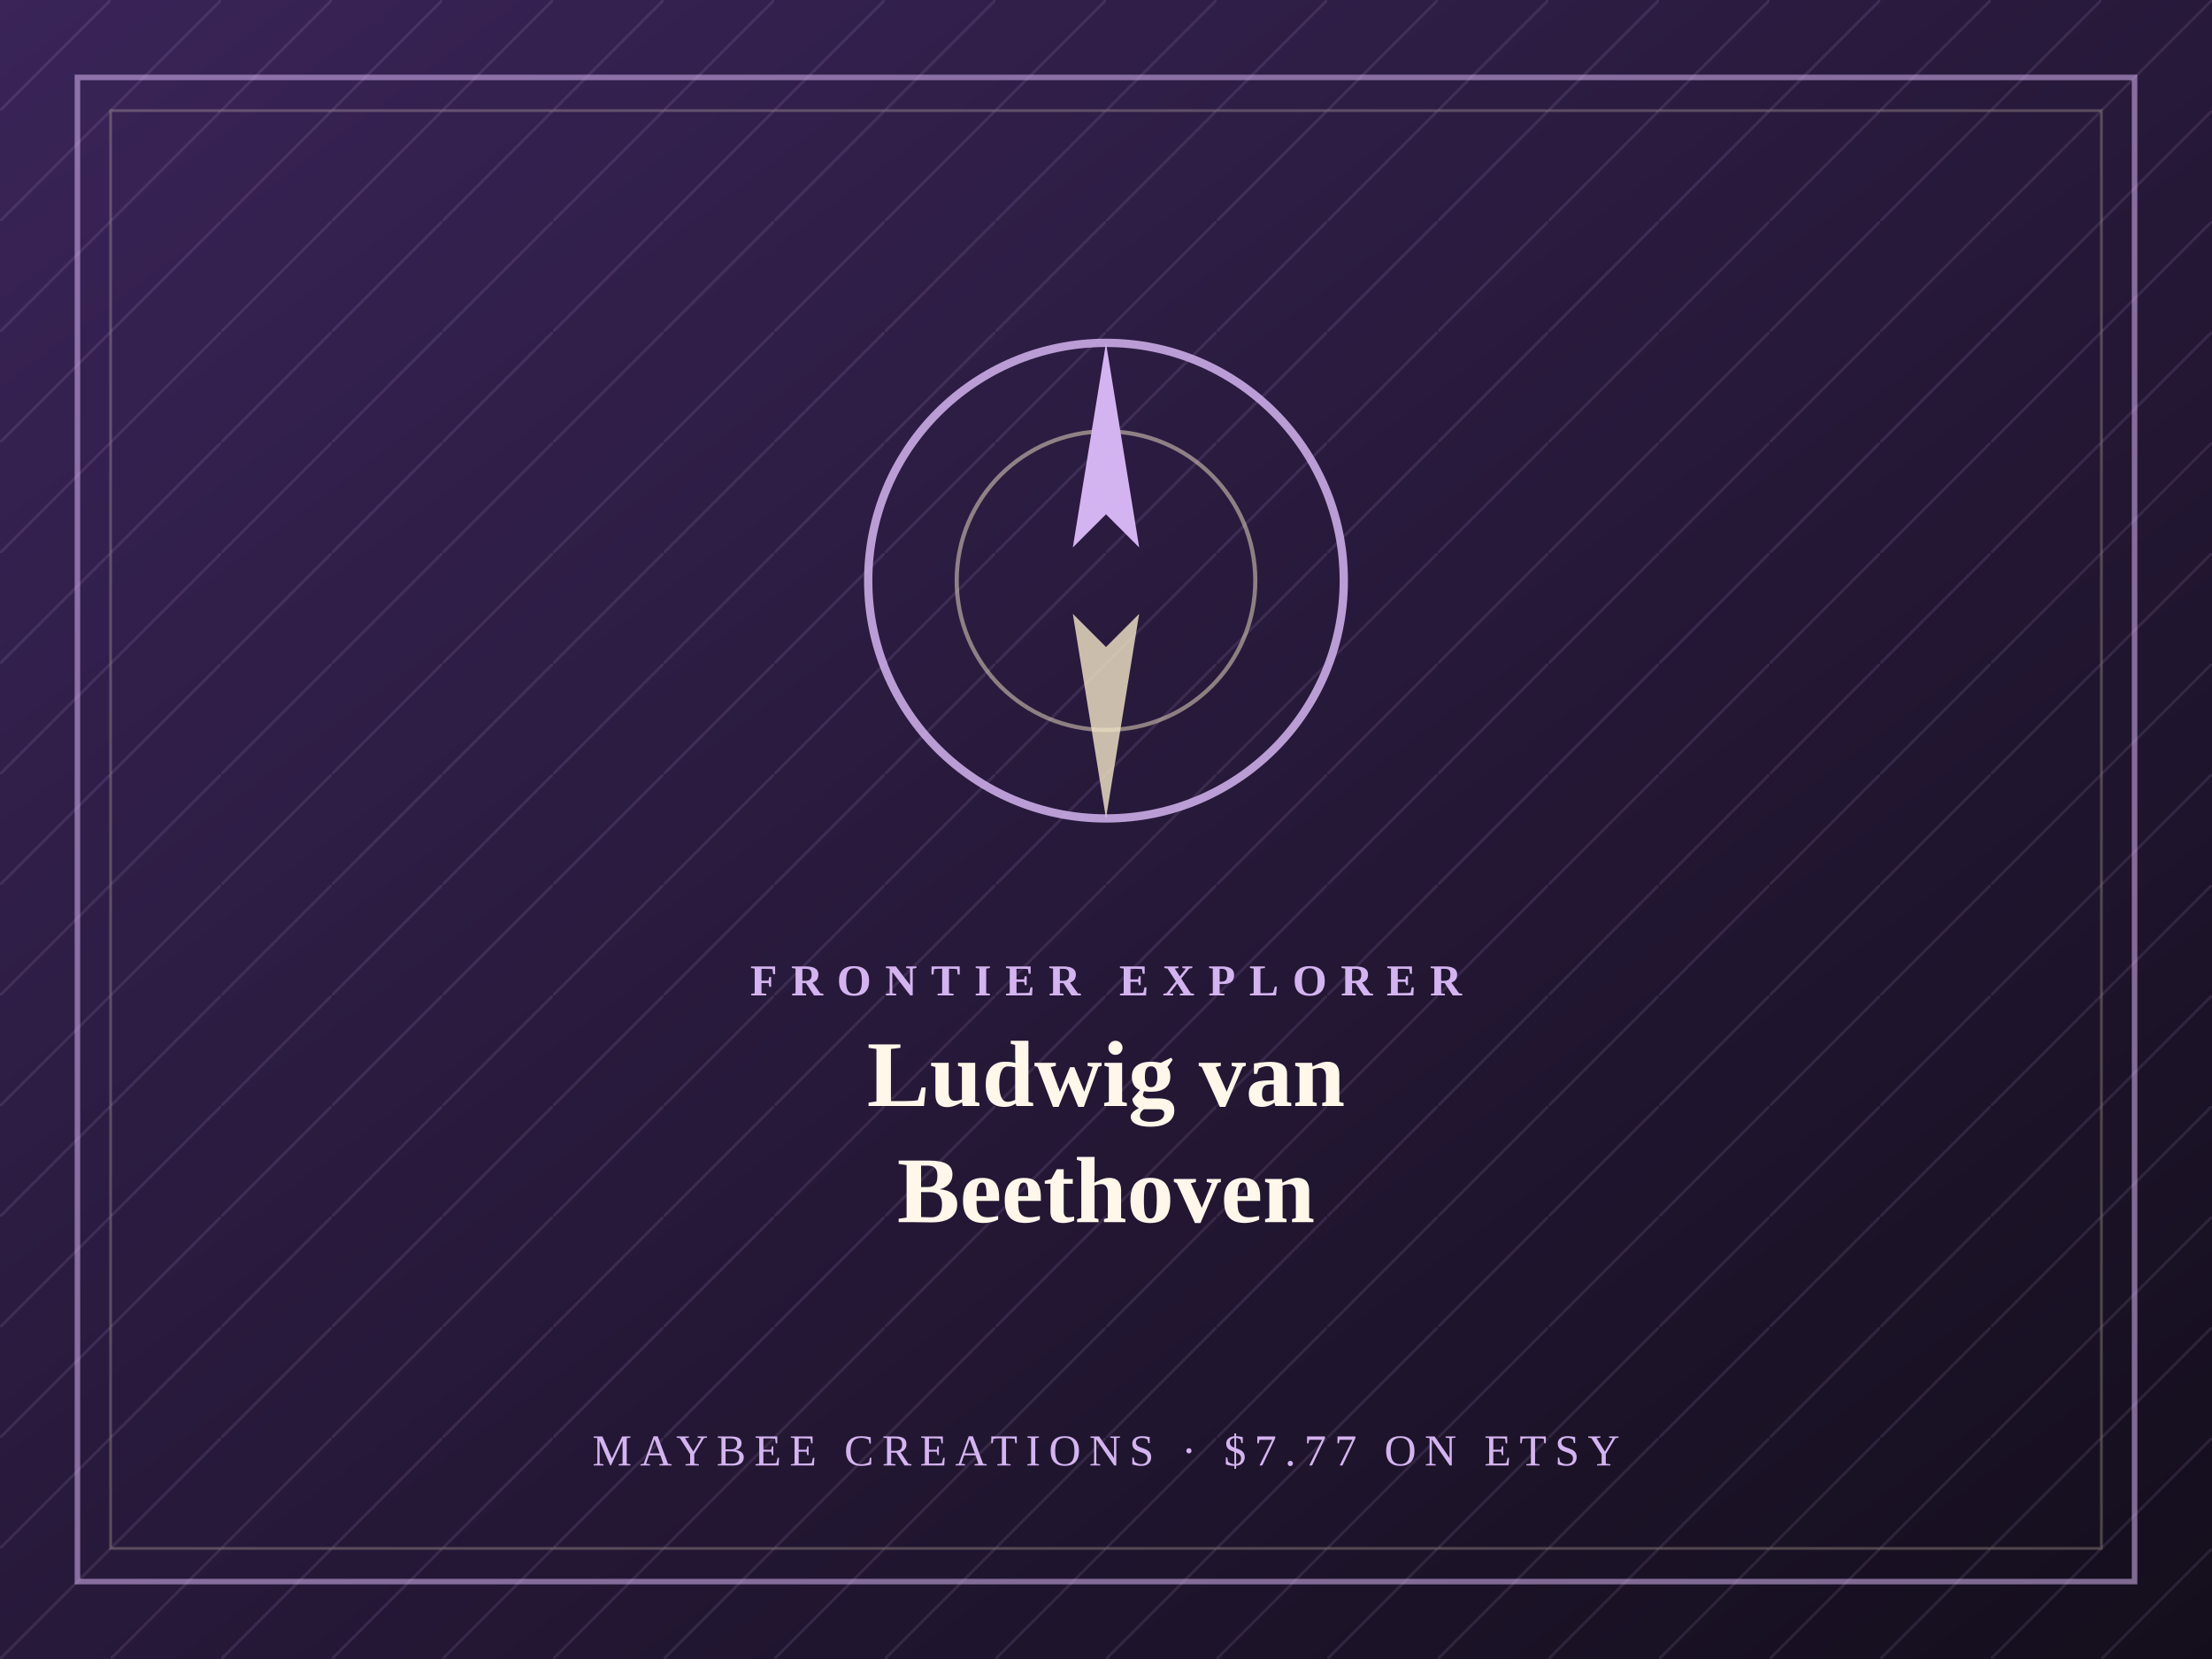
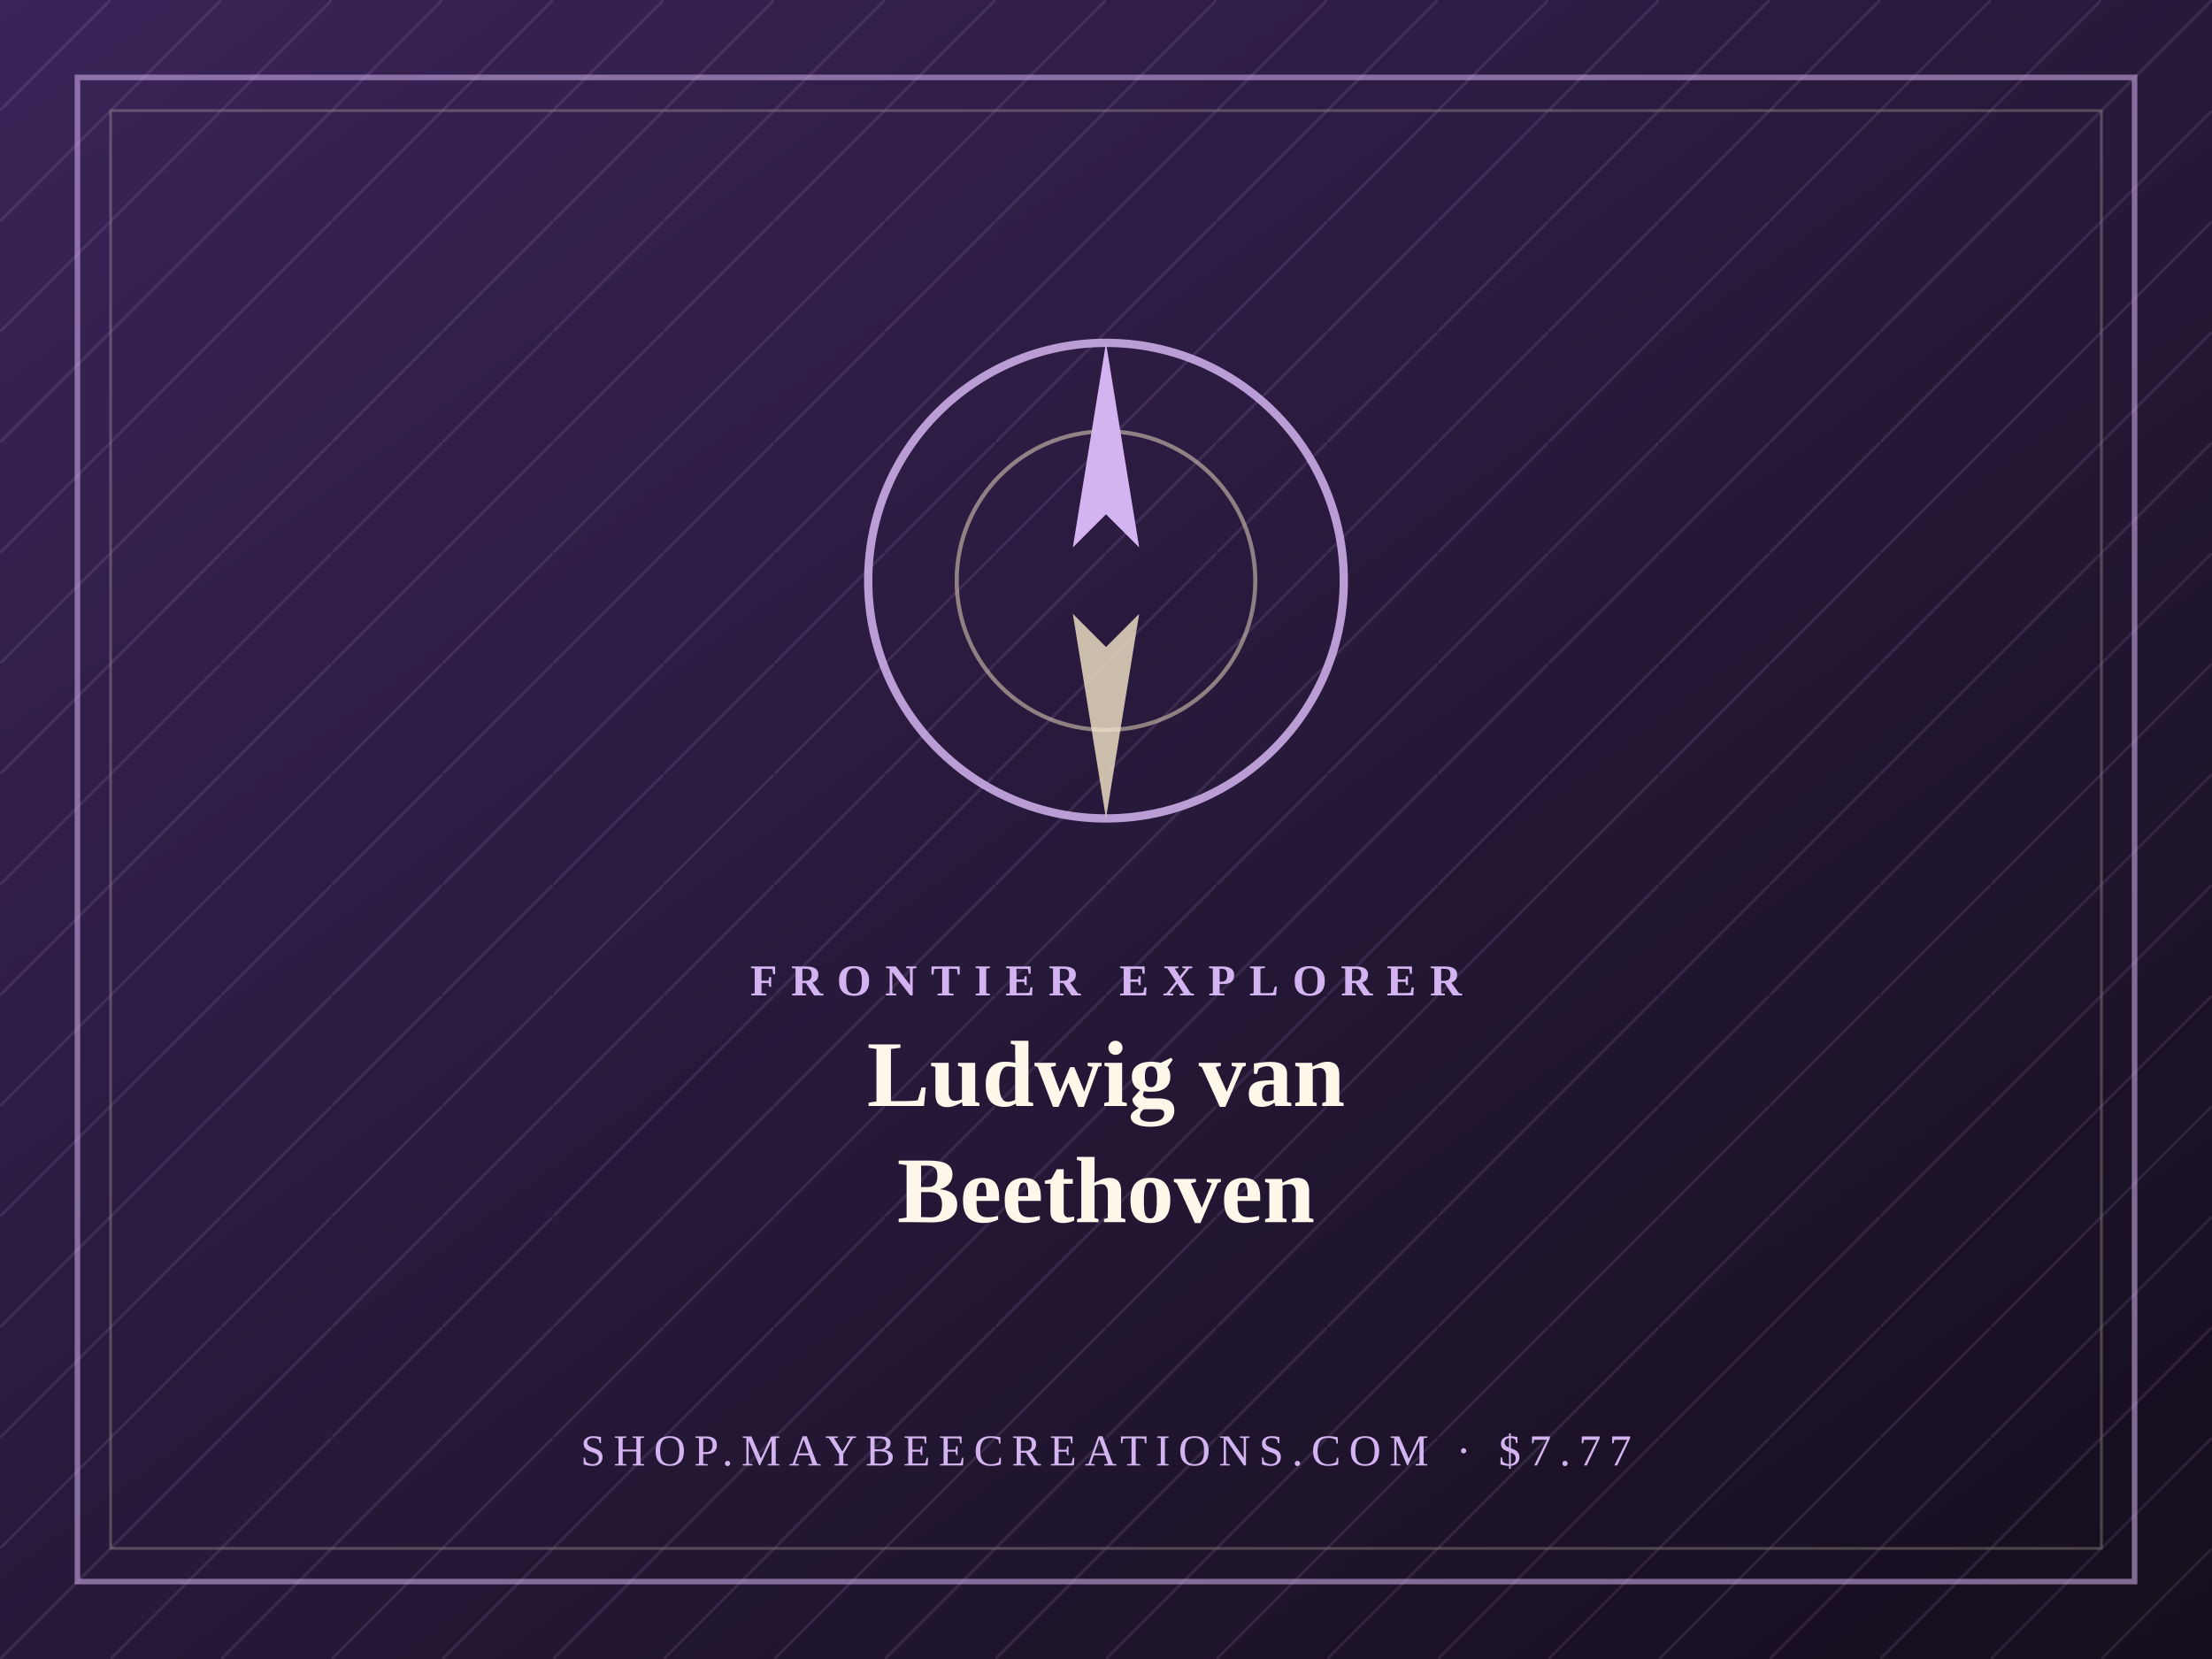
<svg xmlns="http://www.w3.org/2000/svg" viewBox="0 0 800 600" role="img" aria-label="Ludwig van Beethoven Frontier Explorer">
  <defs>
    <linearGradient id="g" x1="0" y1="0" x2="1" y2="1">
      <stop offset="0%" stop-color="#3a2458" />
      <stop offset="100%" stop-color="#140e1c" />
    </linearGradient>
    <pattern id="p" width="40" height="40" patternUnits="userSpaceOnUse">
      <path d="M0 40 L40 0" stroke="#d4b4f0" stroke-opacity="0.12" stroke-width="1" />
    </pattern>
  </defs>
  <rect width="800" height="600" fill="url(#g)" />
  <rect width="800" height="600" fill="url(#p)" />
  <rect x="28" y="28" width="744" height="544" fill="none" stroke="#d4b4f0" stroke-opacity="0.55" stroke-width="2" />
  <rect x="40" y="40" width="720" height="520" fill="none" stroke="#f4e6c8" stroke-opacity="0.25" stroke-width="1" />
  <circle cx="400" cy="210" r="86" fill="none" stroke="#d4b4f0" stroke-width="3" opacity="0.85" />
  <circle cx="400" cy="210" r="54" fill="none" stroke="#f4e6c8" stroke-width="1.5" opacity="0.5" />
  <path d="M400 124 L412 198 L400 186 L388 198 Z" fill="#d4b4f0" />
  <path d="M400 296 L388 222 L400 234 L412 222 Z" fill="#f4e6c8" opacity="0.8" />
  <text x="400" y="360" text-anchor="middle" fill="#d4b4f0" font-family="Georgia, 'Times New Roman', serif" font-size="16" letter-spacing="5" font-weight="700">FRONTIER EXPLORER</text>
  <text x="400" y="400" text-anchor="middle" fill="#fff8ea" font-family="Georgia, 'Times New Roman', serif" font-size="34" font-weight="700">Ludwig van</text>
  <text x="400" y="442" text-anchor="middle" fill="#fff8ea" font-family="Georgia, 'Times New Roman', serif" font-size="34" font-weight="700">Beethoven</text>
-   <text x="400" y="530" text-anchor="middle" fill="#d4b4f0" font-family="Georgia, 'Times New Roman', serif" font-size="16" letter-spacing="3">MAYBEE CREATIONS · $7.77 ON ETSY</text>
+   <text x="400" y="530" text-anchor="middle" fill="#d4b4f0" font-family="Georgia, 'Times New Roman', serif" font-size="16" letter-spacing="3">SHOP.MAYBEECREATIONS.COM · $7.77</text>
</svg>
